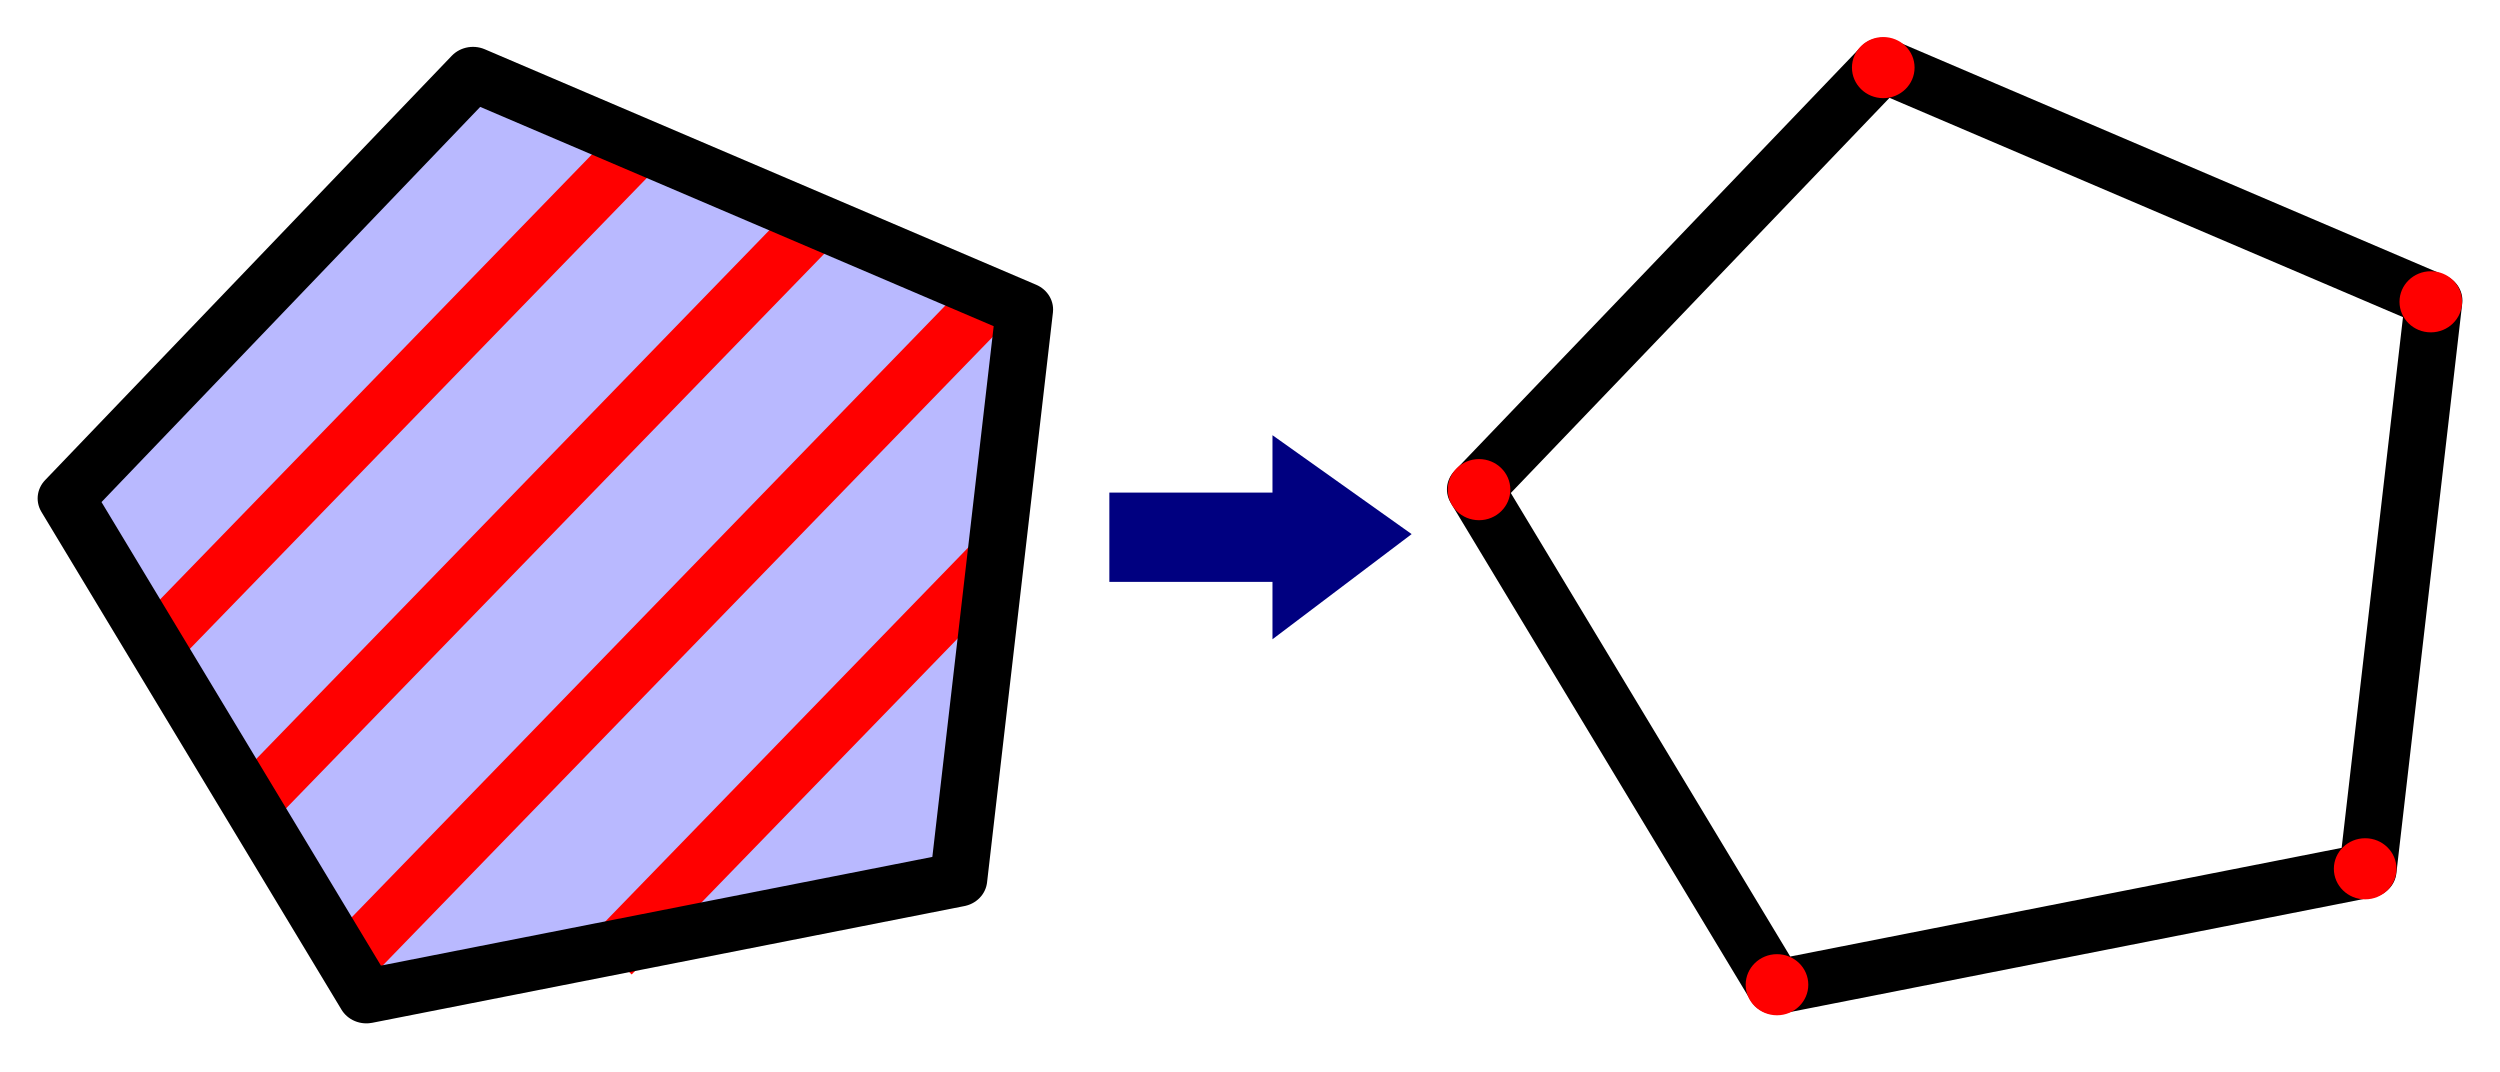
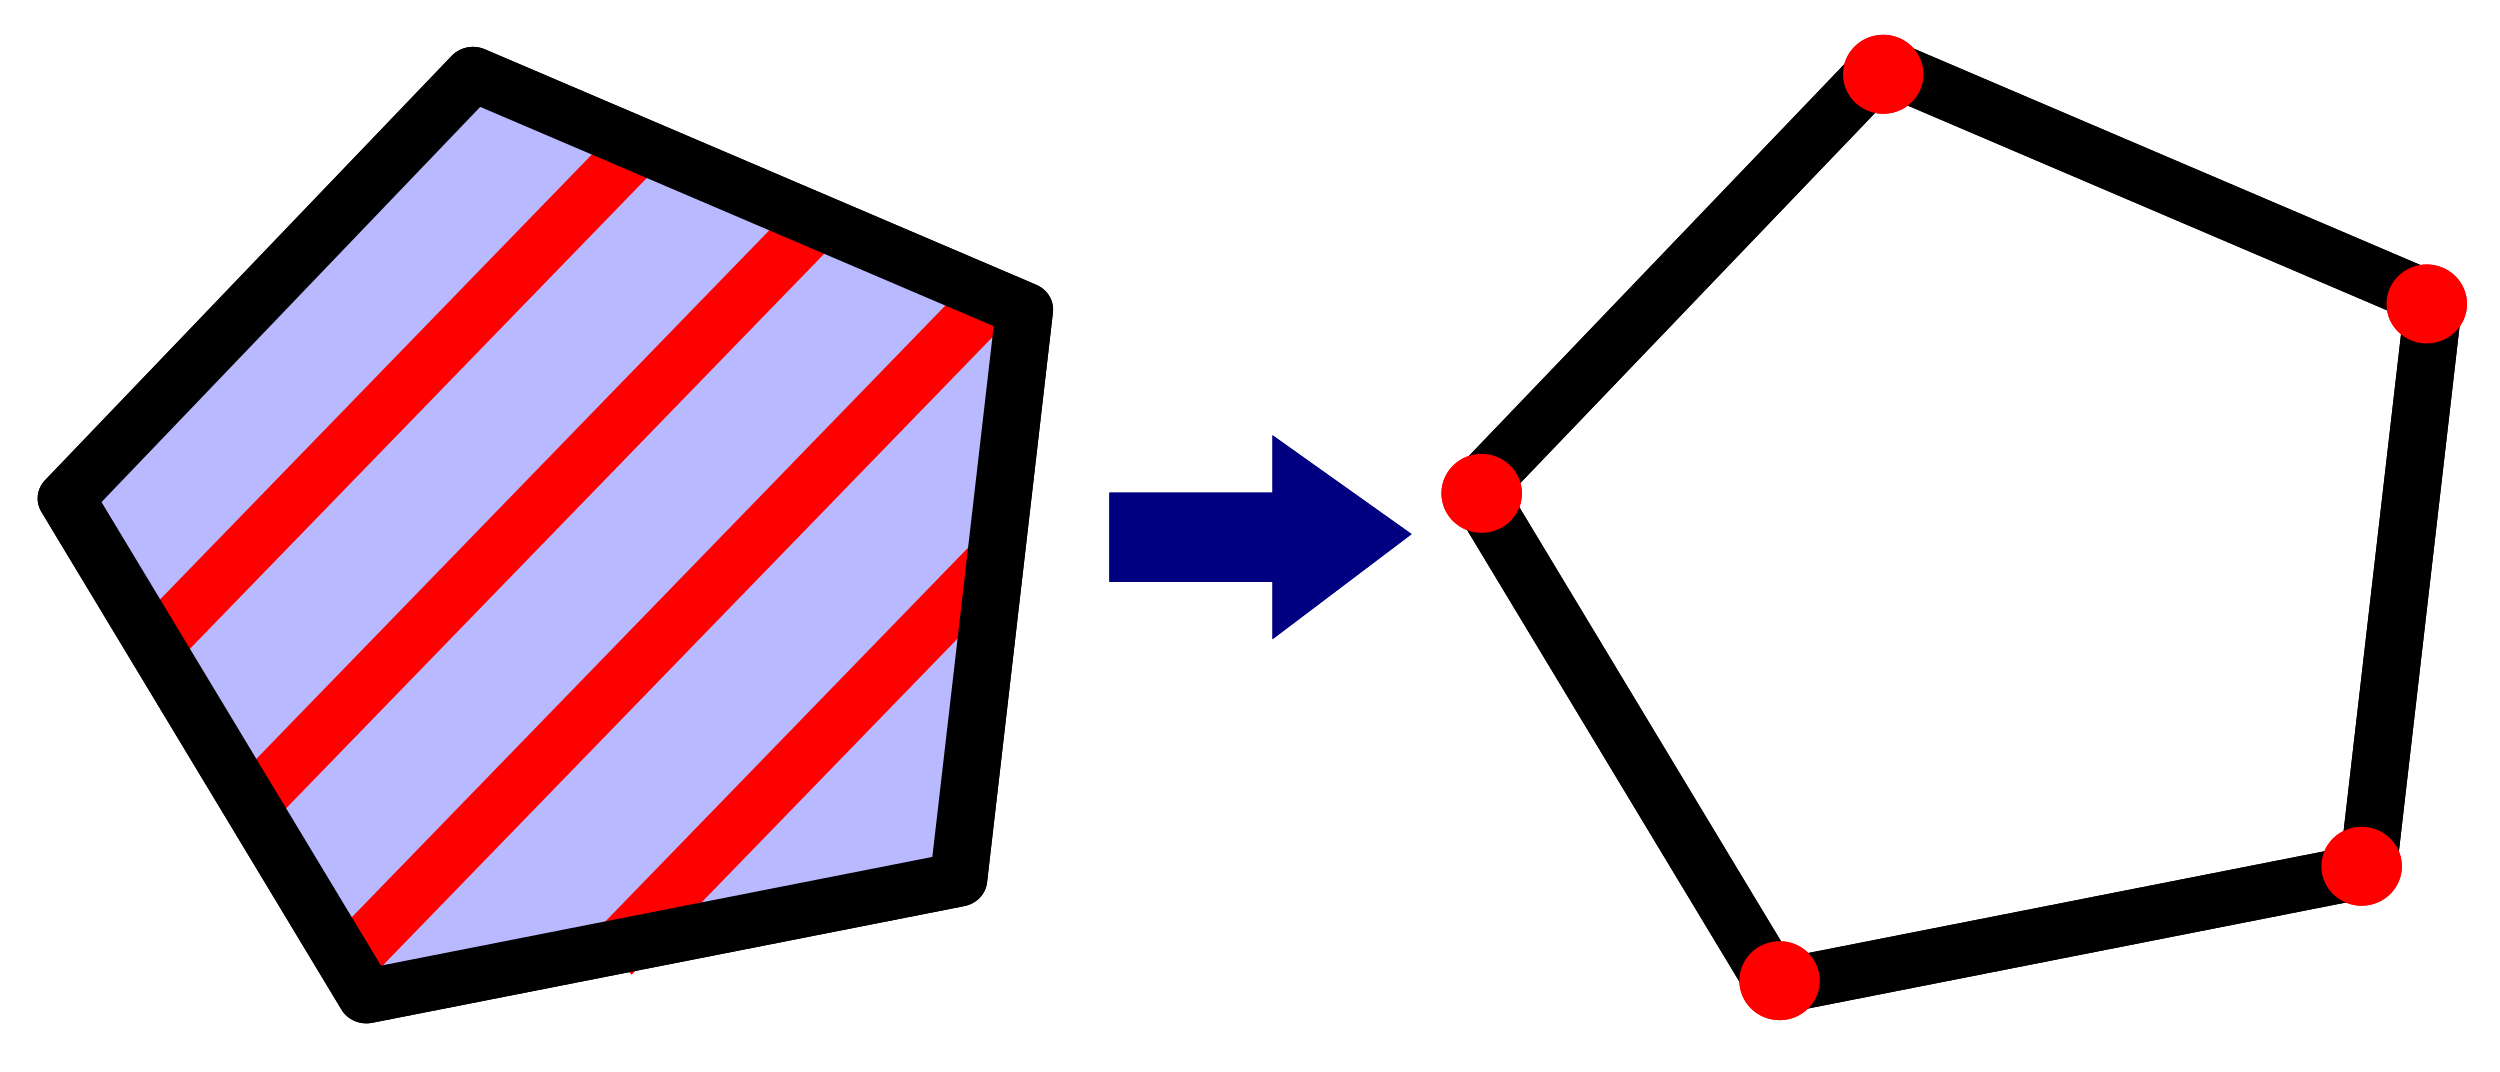
<svg xmlns="http://www.w3.org/2000/svg" xmlns:ns1="http://www.openswatchbook.org/uri/2009/osb" xmlns:xlink="http://www.w3.org/1999/xlink" width="112" height="48" id="svg3793" version="1.1">
  <defs id="defs3795">
    <marker orient="auto" refY="0.0" refX="0.0" id="Arrow1Send" style="overflow:visible;">
      <path id="path5436" d="M 0.0,0.0 L 5.0,-5.0 L -12.5,0.0 L 5.0,5.0 L 0.0,0.0 z " style="fill-rule:evenodd;stroke:#000000;stroke-width:1.0pt;" transform="scale(0.2) rotate(180) translate(6,0)" />
    </marker>
    <marker orient="auto" refY="0.0" refX="0.0" id="TriangleInM" style="overflow:visible">
      <path id="path5557" d="M 5.77,0.0 L -2.88,5.0 L -2.88,-5.0 L 5.77,0.0 z " style="fill-rule:evenodd;stroke:#000000;stroke-width:1.0pt" transform="scale(-0.4)" />
    </marker>
    <marker orient="auto" refY="0.0" refX="0.0" id="TriangleInS" style="overflow:visible">
      <path id="path5560" d="M 5.77,0.0 L -2.88,5.0 L -2.88,-5.0 L 5.77,0.0 z " style="fill-rule:evenodd;stroke:#000000;stroke-width:1.0pt" transform="scale(-0.2)" />
    </marker>
    <marker orient="auto" refY="0.0" refX="0.0" id="Arrow2Sstart" style="overflow:visible">
      <path id="path5451" style="fill-rule:evenodd;stroke-width:0.625;stroke-linejoin:round" d="M 8.719,4.034 L -2.207,0.016 L 8.719,-4.002 C 6.973,-1.63 6.983,1.616 8.719,4.034 z " transform="scale(0.3) translate(-2.3,0)" />
    </marker>
    <marker orient="auto" refY="0.0" refX="0.0" id="Arrow2Mend" style="overflow:visible;">
      <path id="path5448" style="fill-rule:evenodd;stroke-width:0.625;stroke-linejoin:round;" d="M 8.719,4.034 L -2.207,0.016 L 8.719,-4.002 C 6.973,-1.63 6.983,1.616 8.719,4.034 z " transform="scale(0.6) rotate(180) translate(0,0)" />
    </marker>
    <marker orient="auto" refY="0.0" refX="0.0" id="Arrow2Mstart" style="overflow:visible">
      <path id="path5445" style="fill-rule:evenodd;stroke-width:0.625;stroke-linejoin:round" d="M 8.719,4.034 L -2.207,0.016 L 8.719,-4.002 C 6.973,-1.63 6.983,1.616 8.719,4.034 z " transform="scale(0.6) translate(0,0)" />
    </marker>
    <marker orient="auto" refY="0.0" refX="0.0" id="Arrow1Sstart" style="overflow:visible">
      <path id="path5433" d="M 0.0,0.0 L 5.0,-5.0 L -12.5,0.0 L 5.0,5.0 L 0.0,0.0 z " style="fill-rule:evenodd;stroke:#000000;stroke-width:1.0pt" transform="scale(0.2) translate(6,0)" />
    </marker>
    <marker orient="auto" refY="0.0" refX="0.0" id="Arrow1Mstart" style="overflow:visible">
      <path id="path5427" d="M 0.0,0.0 L 5.0,-5.0 L -12.5,0.0 L 5.0,5.0 L 0.0,0.0 z " style="fill-rule:evenodd;stroke:#000000;stroke-width:1.0pt" transform="scale(0.4) translate(10,0)" />
    </marker>
    <linearGradient id="linearGradient5376" ns1:paint="solid">
      <stop style="stop-color:#b9b9ff;stop-opacity:0;" offset="0" id="stop5378" />
    </linearGradient>
    <linearGradient xlink:href="#linearGradient5376" id="linearGradient5380" x1="-17.456" y1="3.933" x2="36.417" y2="3.933" gradientUnits="userSpaceOnUse" />
    <linearGradient xlink:href="#linearGradient5376-8" id="linearGradient5380-8" x1="-17.456" y1="3.933" x2="36.417" y2="3.933" gradientUnits="userSpaceOnUse" />
    <linearGradient id="linearGradient5376-8" ns1:paint="solid">
      <stop style="stop-color:#00ff00;stop-opacity:0;" offset="0" id="stop5378-2" />
    </linearGradient>
  </defs>
  <g id="layer1">
-     <g id="g11419">
-       <g transform="translate(0,0.768962)" id="g3015">
-         <g id="g3787">
-           <rect style="fill:#000080;fill-opacity:1;stroke:none" id="rect5070" width="8.085" height="4" x="49.699" y="21.299" />
-           <path style="fill:#000080;fill-opacity:1;stroke:none" d="m 57.007,18.728 0,9.142 6.234,-4.711 z" id="path5074" />
+     <g id="g3015" transform="translate(0,0.768962)">
+       <g id="g3787">
+         <rect y="21.299" x="49.699" height="4" width="8.085" id="rect5070" style="fill:#000080;fill-opacity:1;stroke:none" />
+         <path id="path5074" d="m 57.007,18.728 0,9.142 6.234,-4.711 z" style="fill:#000080;fill-opacity:1;stroke:none" />
+       </g>
+     </g>
+     <path style="fill:url(#linearGradient5380);fill-opacity:1;fill-rule:nonzero;stroke:#000000;stroke-width:3.073;stroke-linecap:round;stroke-linejoin:round;stroke-miterlimit:4;stroke-opacity:1;stroke-dasharray:none;stroke-dashoffset:0" id="path3059-1" d="M 31.635,23.411 -0.116,30.013 -16.206,1.857 5.6,-22.147 35.167,-8.826 z" transform="matrix(0.835554,0,0,0.7920538,79.64772,20.45229)" />
+     <g id="g3934">
+       <path transform="matrix(0.835554,0,0,0.7920538,16.51326,20.85371)" d="M 31.635,23.411 -0.116,30.013 -16.206,1.857 5.6,-22.147 35.167,-8.826 z" id="path3059" style="fill:#b9b9ff;fill-opacity:1;fill-rule:nonzero;stroke:none" />
+       <path id="path3875" d="M 7.014,28.812 28.24,6.938" style="fill:none;stroke:#ff0000;stroke-width:2.5;stroke-linecap:butt;stroke-linejoin:miter;stroke-miterlimit:4;stroke-opacity:1;stroke-dasharray:none" />
+       <path id="path3875-4" d="M 11.265,36.018 36.846,9.656" style="fill:none;stroke:#ff0000;stroke-width:2.5;stroke-linecap:butt;stroke-linejoin:miter;stroke-miterlimit:4;stroke-opacity:1;stroke-dasharray:none" />
+       <path id="path3875-0" d="M 15.702,42.947 44.281,13.495" style="fill:none;stroke:#ff0000;stroke-width:2.5;stroke-linecap:butt;stroke-linejoin:miter;stroke-miterlimit:4;stroke-opacity:1;stroke-dasharray:none" />
+       <path id="path3875-9" d="M 27.401,42.786 44.444,25.223" style="fill:none;stroke:#ff0000;stroke-width:2.5;stroke-linecap:butt;stroke-linejoin:miter;stroke-miterlimit:4;stroke-opacity:1;stroke-dasharray:none" />
+       <path transform="matrix(0.835554,0,0,0.7920538,16.51108,20.85802)" d="M 31.635,23.411 -0.116,30.013 -16.206,1.857 5.6,-22.147 35.167,-8.826 z" id="path3059-4" style="fill:none;stroke:#000000;stroke-width:3.073;stroke-linecap:round;stroke-linejoin:round;stroke-miterlimit:4;stroke-opacity:1;stroke-dasharray:none;stroke-dashoffset:0" />
+     </g>
+     <path style="fill:#ff0000;fill-opacity:1;fill-rule:nonzero;stroke:none" id="path11273" d="m 116.849,27.759 a 36.681,35.797 0 1 1 -73.362,0 36.681,35.797 0 1 1 73.362,0 z" transform="matrix(0.04915329,0,0,0.04941716,80.42947,1.956226)" />
+     <path style="fill:#ff0000;fill-opacity:1;fill-rule:nonzero;stroke:none" id="path11273-1" d="m 116.849,27.759 a 36.681,35.797 0 1 1 -73.362,0 36.681,35.797 0 1 1 73.362,0 z" transform="matrix(0.04915329,0,0,0.04941716,62.43912,20.73044)" />
+     <path style="fill:#ff0000;fill-opacity:1;fill-rule:nonzero;stroke:none" id="path11273-7" d="m 116.849,27.759 a 36.681,35.797 0 1 1 -73.362,0 36.681,35.797 0 1 1 73.362,0 z" transform="matrix(0.04915329,0,0,0.04941716,75.78575,42.56236)" />
+     <path style="fill:#ff0000;fill-opacity:1;fill-rule:nonzero;stroke:none" id="path11273-4" d="m 116.849,27.759 a 36.681,35.797 0 1 1 -73.362,0 36.681,35.797 0 1 1 73.362,0 z" transform="matrix(0.04915329,0,0,0.04941716,101.8603,37.43584)" />
+     <path style="fill:#ff0000;fill-opacity:1;fill-rule:nonzero;stroke:none" id="path11273-0" d="m 116.849,27.759 a 36.681,35.797 0 1 1 -73.362,0 36.681,35.797 0 1 1 73.362,0 z" transform="matrix(0.04915329,0,0,0.04941716,104.7771,12.24516)" />
+     <g id="g35310">
+       <g id="g35276" transform="translate(0,0.768962)">
+         <g id="g35278">
+           <rect y="21.299" x="49.699" height="4" width="8.085" id="rect35280" style="fill:#000080;fill-opacity:1;stroke:none" />
+           <path id="path35282" d="m 57.007,18.728 0,9.142 6.234,-4.711 z" style="fill:#000080;fill-opacity:1;stroke:none" />
        </g>
      </g>
-       <path transform="matrix(0.835554,0,0,0.7920538,79.64772,20.45229)" d="M 31.635,23.411 -0.116,30.013 -16.206,1.857 5.6,-22.147 35.167,-8.826 z" id="path3059-1" style="fill:url(#linearGradient5380);fill-opacity:1;fill-rule:nonzero;stroke:#000000;stroke-width:3.073;stroke-linecap:round;stroke-linejoin:round;stroke-miterlimit:4;stroke-opacity:1;stroke-dasharray:none;stroke-dashoffset:0;opacity:1" />
-       <g id="g3934">
-         <path style="fill:#b9b9ff;fill-opacity:1;fill-rule:nonzero;stroke:none;stroke-width:3.073;stroke-linecap:round;stroke-linejoin:round;stroke-miterlimit:4;stroke-opacity:1;stroke-dasharray:none;stroke-dashoffset:0" id="path3059" d="M 31.635,23.411 -0.116,30.013 -16.206,1.857 5.6,-22.147 35.167,-8.826 z" transform="matrix(0.835554,0,0,0.7920538,16.51326,20.85371)" />
-         <path style="fill:none;stroke:#ff0000;stroke-width:2.5;stroke-linecap:butt;stroke-linejoin:miter;stroke-miterlimit:4;stroke-opacity:1;stroke-dasharray:none" d="M 7.014,28.812 28.24,6.938" id="path3875" />
-         <path style="fill:none;stroke:#ff0000;stroke-width:2.5;stroke-linecap:butt;stroke-linejoin:miter;stroke-miterlimit:4;stroke-opacity:1;stroke-dasharray:none" d="M 11.265,36.018 36.846,9.656" id="path3875-4" />
-         <path style="fill:none;stroke:#ff0000;stroke-width:2.5;stroke-linecap:butt;stroke-linejoin:miter;stroke-miterlimit:4;stroke-opacity:1;stroke-dasharray:none" d="M 15.702,42.947 44.281,13.495" id="path3875-0" />
-         <path style="fill:none;stroke:#ff0000;stroke-width:2.5;stroke-linecap:butt;stroke-linejoin:miter;stroke-miterlimit:4;stroke-opacity:1;stroke-dasharray:none" d="M 27.401,42.786 44.444,25.223" id="path3875-9" />
-         <path style="fill:none;stroke:#000000;stroke-width:3.073;stroke-linecap:round;stroke-linejoin:round;stroke-miterlimit:4;stroke-opacity:1;stroke-dasharray:none;stroke-dashoffset:0" id="path3059-4" d="M 31.635,23.411 -0.116,30.013 -16.206,1.857 5.6,-22.147 35.167,-8.826 z" transform="matrix(0.835554,0,0,0.7920538,16.51108,20.85802)" />
+       <path style="fill:url(#linearGradient5380);fill-opacity:1;fill-rule:nonzero;stroke:#000000;stroke-width:3.073;stroke-linecap:round;stroke-linejoin:round;stroke-miterlimit:4;stroke-opacity:1;stroke-dasharray:none;stroke-dashoffset:0" id="path35284" d="M 31.635,23.411 -0.116,30.013 -16.206,1.857 5.6,-22.147 35.167,-8.826 z" transform="matrix(0.835554,0,0,0.7920538,79.64772,20.45229)" />
+       <g id="g35286">
+         <path transform="matrix(0.835554,0,0,0.7920538,16.51326,20.85371)" d="M 31.635,23.411 -0.116,30.013 -16.206,1.857 5.6,-22.147 35.167,-8.826 z" id="path35288" style="fill:#b9b9ff;fill-opacity:1;fill-rule:nonzero;stroke:none" />
+         <path id="path35290" d="M 7.014,28.812 28.24,6.938" style="fill:none;stroke:#ff0000;stroke-width:2.5;stroke-linecap:butt;stroke-linejoin:miter;stroke-miterlimit:4;stroke-opacity:1;stroke-dasharray:none" />
+         <path id="path35292" d="M 11.265,36.018 36.846,9.656" style="fill:none;stroke:#ff0000;stroke-width:2.5;stroke-linecap:butt;stroke-linejoin:miter;stroke-miterlimit:4;stroke-opacity:1;stroke-dasharray:none" />
+         <path id="path35294" d="M 15.702,42.947 44.281,13.495" style="fill:none;stroke:#ff0000;stroke-width:2.5;stroke-linecap:butt;stroke-linejoin:miter;stroke-miterlimit:4;stroke-opacity:1;stroke-dasharray:none" />
+         <path id="path35296" d="M 27.401,42.786 44.444,25.223" style="fill:none;stroke:#ff0000;stroke-width:2.5;stroke-linecap:butt;stroke-linejoin:miter;stroke-miterlimit:4;stroke-opacity:1;stroke-dasharray:none" />
+         <path transform="matrix(0.835554,0,0,0.7920538,16.51108,20.85802)" d="M 31.635,23.411 -0.116,30.013 -16.206,1.857 5.6,-22.147 35.167,-8.826 z" id="path35298" style="fill:none;stroke:#000000;stroke-width:3.073;stroke-linecap:round;stroke-linejoin:round;stroke-miterlimit:4;stroke-opacity:1;stroke-dasharray:none;stroke-dashoffset:0" />
      </g>
-       <path transform="matrix(0.03824465,0,0,0.03824465,81.30425,1.966584)" d="m 116.849,27.759 a 36.681,35.797 0 1 1 -73.362,0 36.681,35.797 0 1 1 73.362,0 z" id="path11273" style="fill:#ff0000;fill-opacity:1;fill-rule:nonzero;stroke:none" />
-       <path transform="matrix(0.03824465,0,0,0.03824465,63.19456,20.87453)" d="m 116.849,27.759 a 36.681,35.797 0 1 1 -73.362,0 36.681,35.797 0 1 1 73.362,0 z" id="path11273-4" style="fill:#ff0000;fill-opacity:1;fill-rule:nonzero;stroke:none" />
-       <path transform="matrix(0.03824465,0,0,0.03824465,76.54309,43.05418)" d="m 116.849,27.759 a 36.681,35.797 0 1 1 -73.362,0 36.681,35.797 0 1 1 73.362,0 z" id="path11273-4-9" style="fill:#ff0000;fill-opacity:1;fill-rule:nonzero;stroke:none" />
-       <path transform="matrix(0.03824465,0,0,0.03824465,102.8935,37.86026)" d="m 116.849,27.759 a 36.681,35.797 0 1 1 -73.362,0 36.681,35.797 0 1 1 73.362,0 z" id="path11273-4-9-4" style="fill:#ff0000;fill-opacity:1;fill-rule:nonzero;stroke:none" />
-       <path transform="matrix(0.03824465,0,0,0.03824465,105.8342,12.45909)" d="m 116.849,27.759 a 36.681,35.797 0 1 1 -73.362,0 36.681,35.797 0 1 1 73.362,0 z" id="path11273-4-9-4-6" style="fill:#ff0000;fill-opacity:1;fill-rule:nonzero;stroke:none" />
+       <path style="fill:#ff0000;fill-opacity:1;fill-rule:nonzero;stroke:none" id="path35300" d="m 116.849,27.759 a 36.681,35.797 0 1 1 -73.362,0 36.681,35.797 0 1 1 73.362,0 z" transform="matrix(0.04915329,0,0,0.04941716,80.42947,1.956226)" />
+       <path style="fill:#ff0000;fill-opacity:1;fill-rule:nonzero;stroke:none" id="path35302" d="m 116.849,27.759 a 36.681,35.797 0 1 1 -73.362,0 36.681,35.797 0 1 1 73.362,0 z" transform="matrix(0.04915329,0,0,0.04941716,62.43912,20.73044)" />
+       <path style="fill:#ff0000;fill-opacity:1;fill-rule:nonzero;stroke:none" id="path35304" d="m 116.849,27.759 a 36.681,35.797 0 1 1 -73.362,0 36.681,35.797 0 1 1 73.362,0 z" transform="matrix(0.04915329,0,0,0.04941716,75.78575,42.56236)" />
+       <path style="fill:#ff0000;fill-opacity:1;fill-rule:nonzero;stroke:none" id="path35306" d="m 116.849,27.759 a 36.681,35.797 0 1 1 -73.362,0 36.681,35.797 0 1 1 73.362,0 z" transform="matrix(0.04915329,0,0,0.04941716,101.8603,37.43584)" />
+       <path style="fill:#ff0000;fill-opacity:1;fill-rule:nonzero;stroke:none" id="path35308" d="m 116.849,27.759 a 36.681,35.797 0 1 1 -73.362,0 36.681,35.797 0 1 1 73.362,0 z" transform="matrix(0.04915329,0,0,0.04941716,104.7771,12.24516)" />
    </g>
  </g>
</svg>
